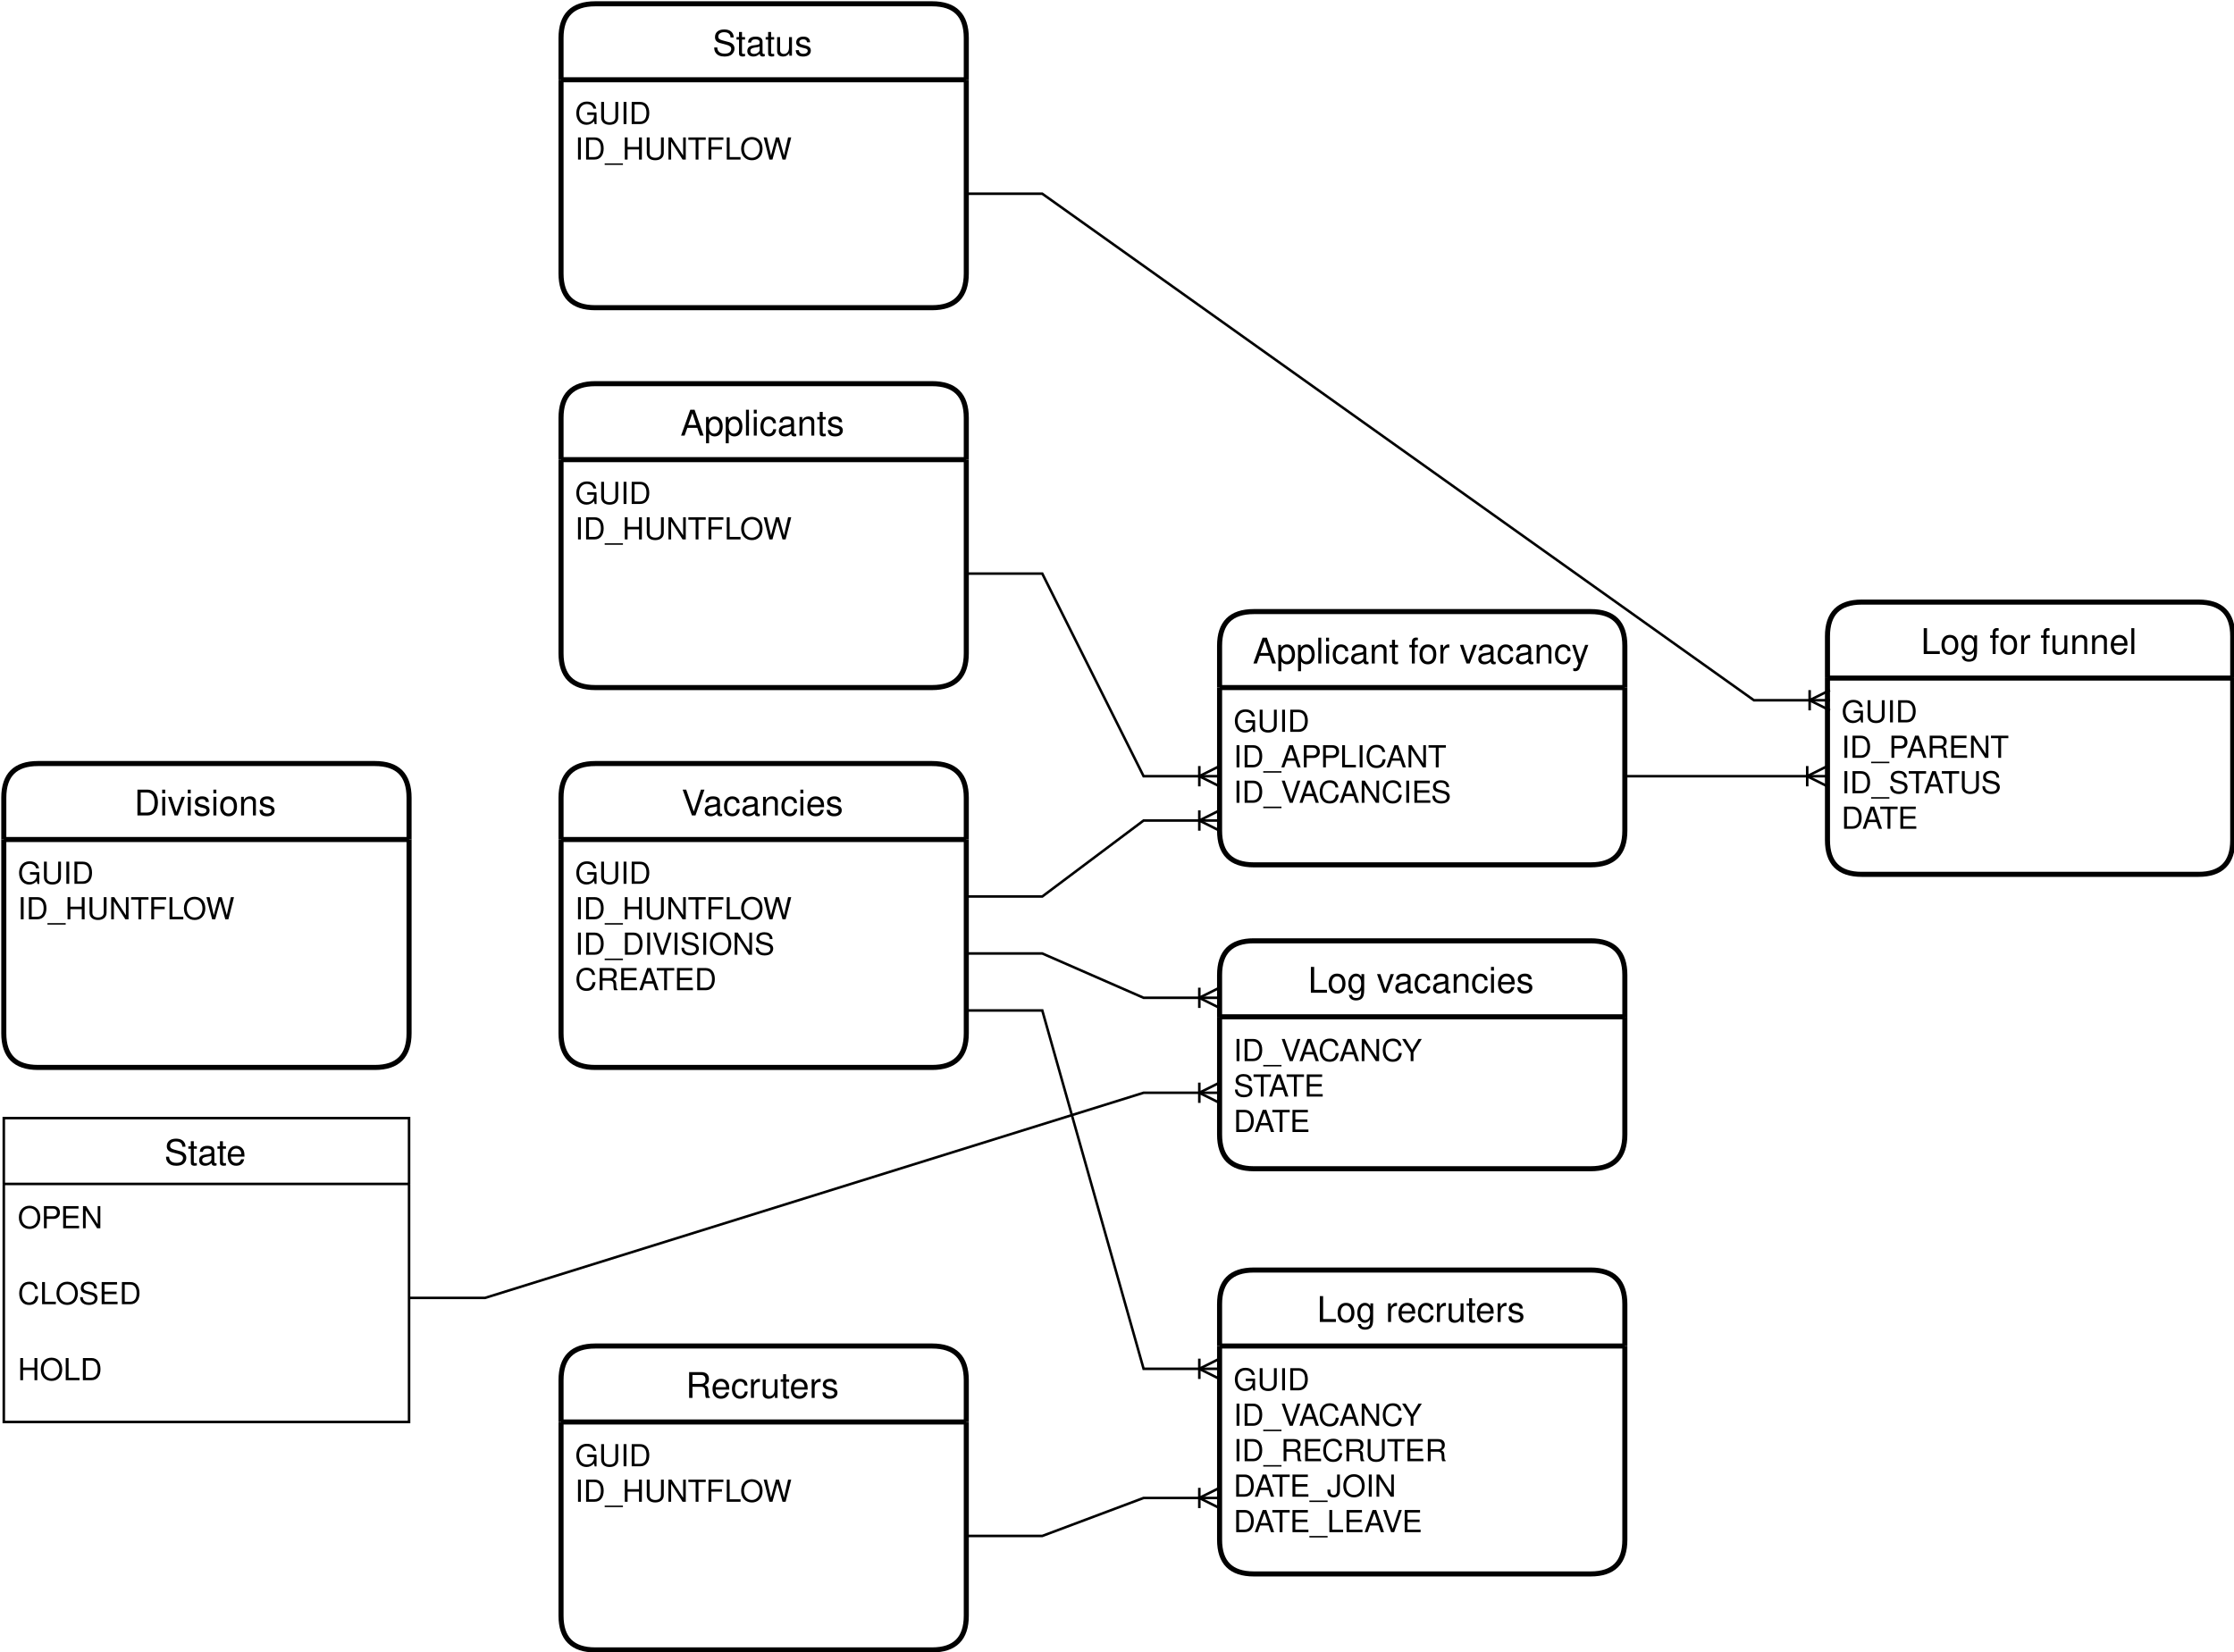
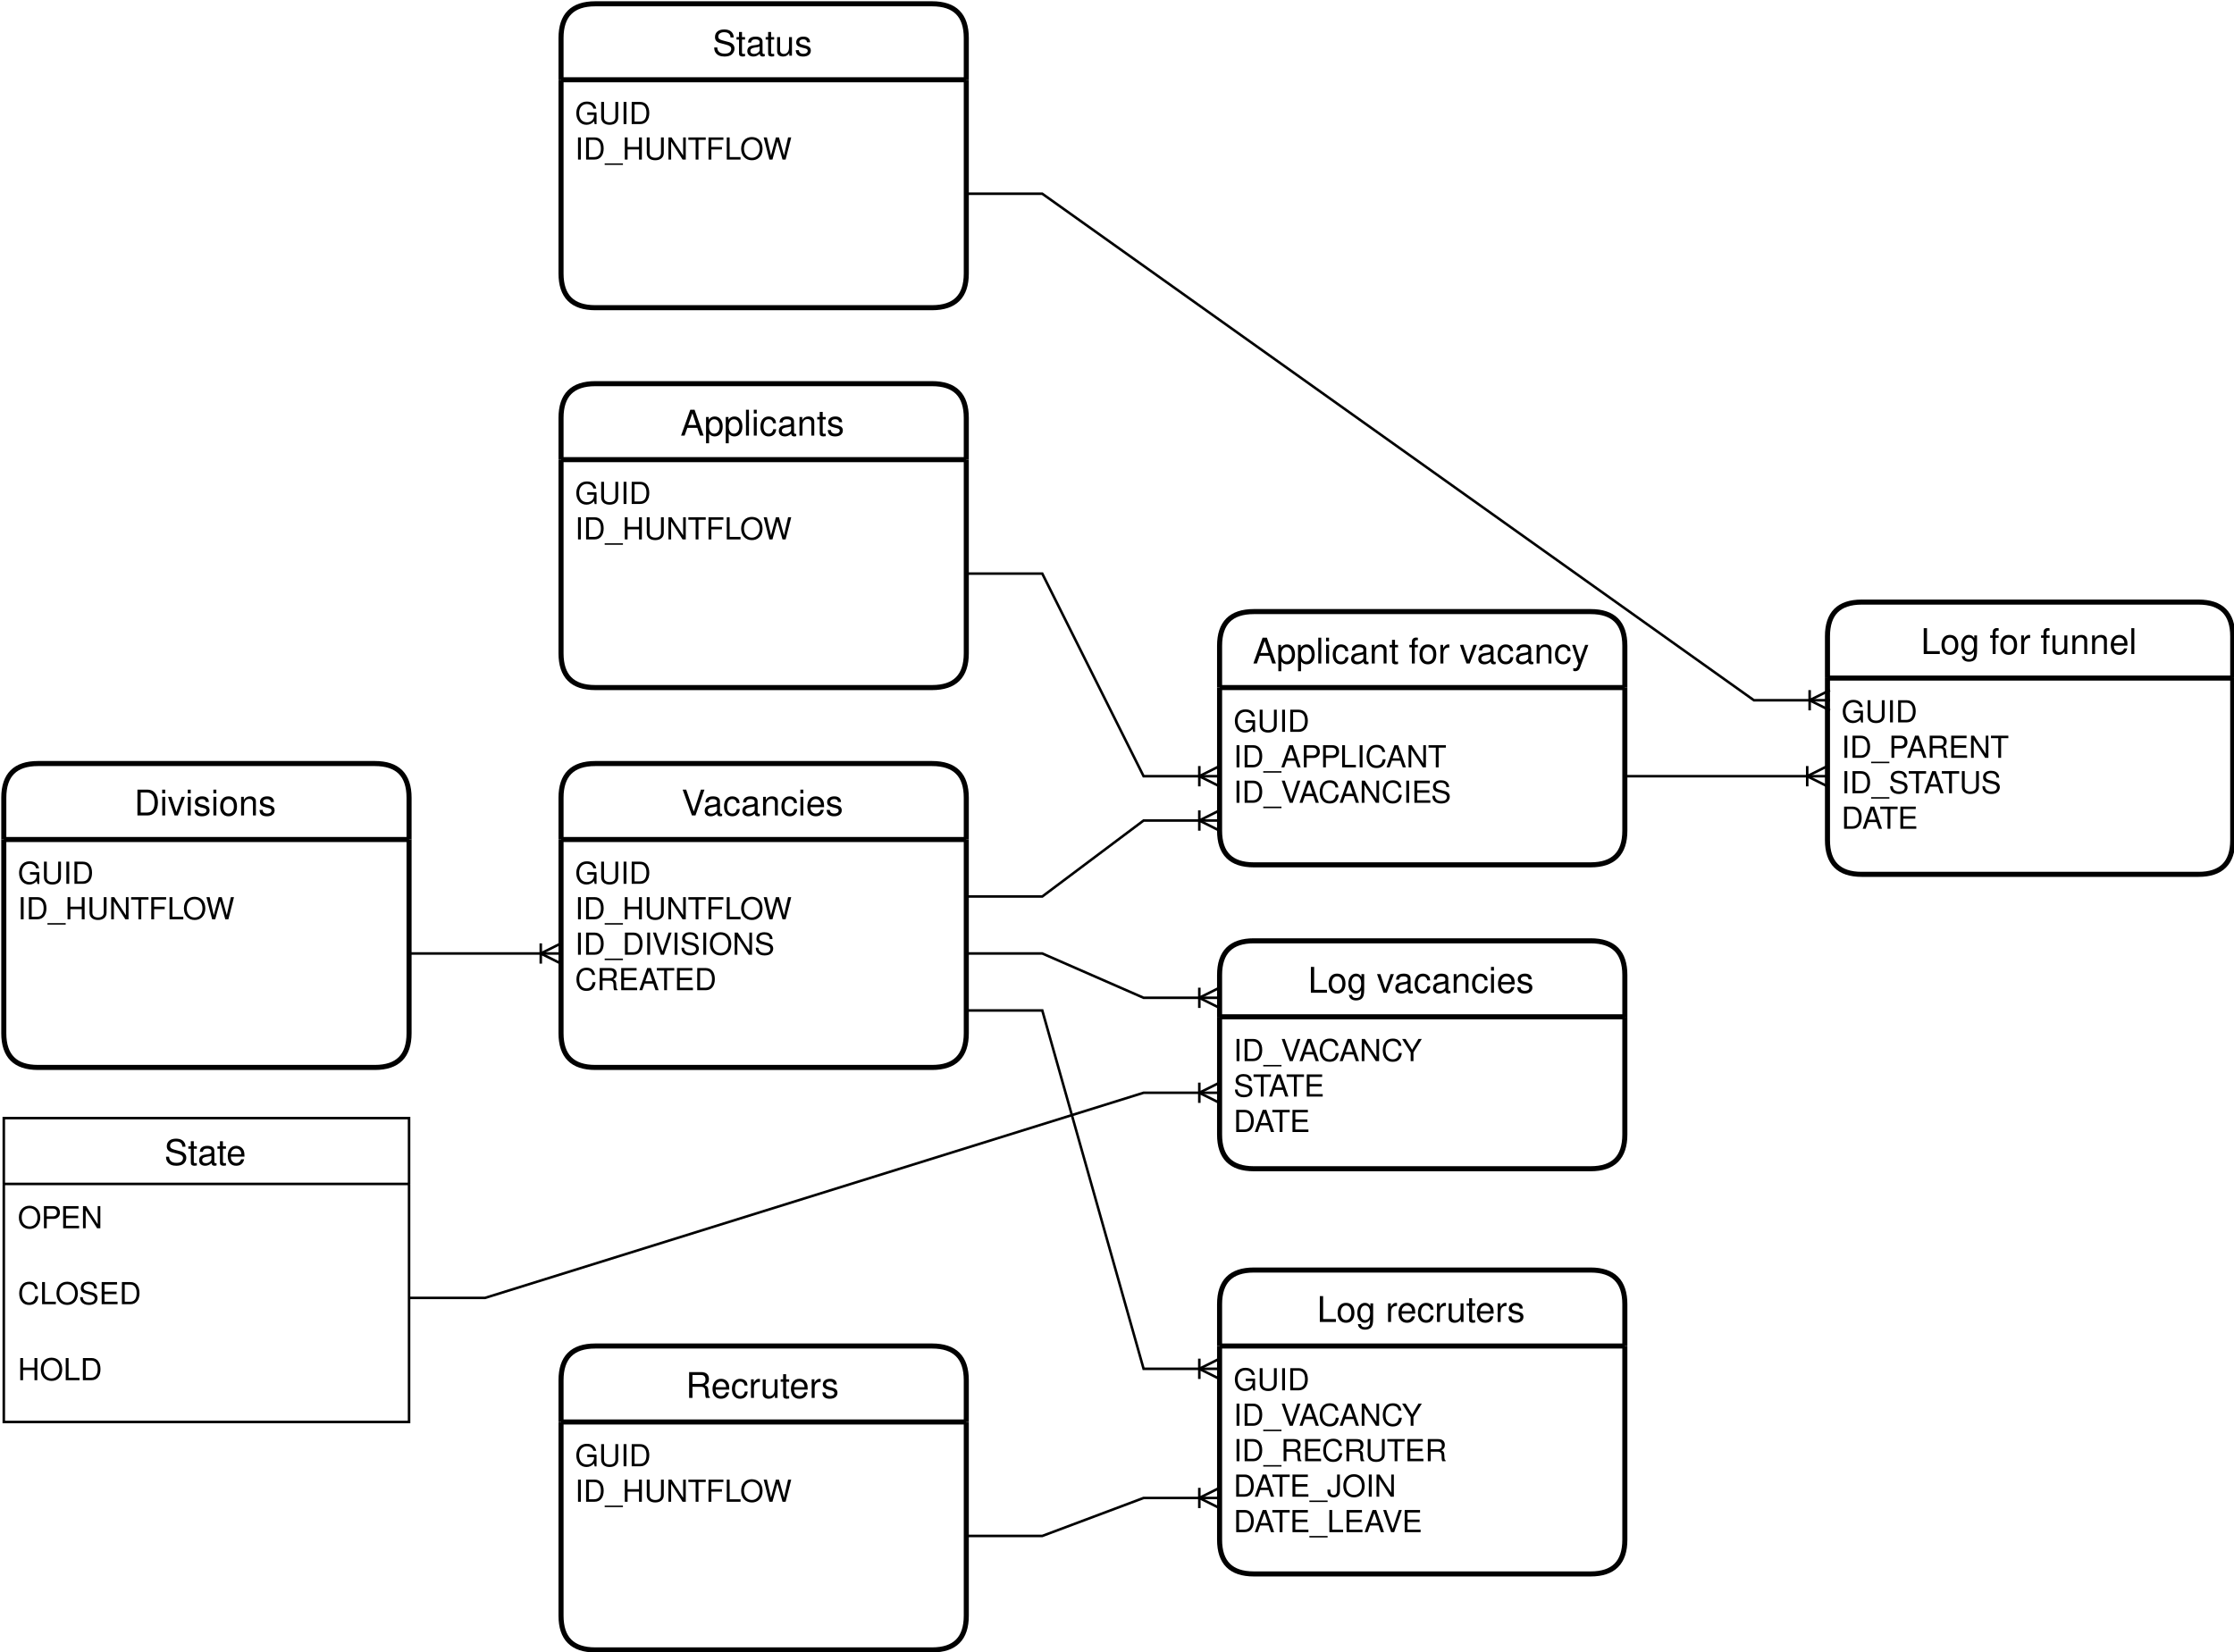
- <svg xmlns="http://www.w3.org/2000/svg" version="1.1" width="882px" height="652px" viewBox="-0.5 -0.5 882 652" content="&lt;mxfile host=&quot;app.diagrams.net&quot; modified=&quot;2022-01-03T16:14:36.663Z&quot; agent=&quot;5.0 (Windows NT 10.0; Win64; x64) AppleWebKit/537.36 (KHTML, like Gecko) Chrome/96.0.466.110 Safari/537.36&quot; etag=&quot;jH96i20oCfQqopYWeOWY&quot; version=&quot;16.1.2&quot; type=&quot;github&quot;&gt;&lt;diagram id=&quot;R2lEEEUBdFMjLlhIrx00&quot; name=&quot;Page-1&quot;&gt;7Vtdc9o6EP01PDbjb5JHYpyGe0nCAEnTp46uLUATY3GFSKC/vissA5YgdQEDHZhhBrSWZGvPOVqtZCq2P5x+ZWg0eKARjiuWEU0rdr1iWdaNacGXsMxSi2l4bmrpMxJJ29LQIT9xVlFaJyTC41xFTmnMyShvDGmS4JDnbIgx+pGv1qNx/q4j1MeaoROiWLd+IxEfpNZr11ja7zHpD7I7m4a8MkRZZWkYD1BEP3ImPOV3NOHyEVuYDVGCEw5XHhB7w6ziBgPOxUhrFesOPj1R+6pPaT/GaETGVyEdgjkcQ5W7HhqSWPh5paNb2RHczg4qts8o5emv4dTHsQArgyF9prsNVxd+YKLfAg3YkDP/9ePGwqgRDiZe9P+/9hfZyzuKJ9K/tdEoJiESTki9xGeZ68cfZBjDOCr2bTggcdREMzoR9x5zFL5lpdsBZeQn+AXFcMkEA1xmXDLJNnI1OqIlmIWV0UkS4Ug2Ep6VbUwnK8tnMeadMvq2oIAl2uMx1G9lDjEWpiYa8+xRMszF1QiNB/P7iQKKST+B3yG0BnzsW+kZzDiebnS5uQASFIfpEHM2gyqywRfnWhJLqs3JiPaxpK7pSdtglbZZRSS52F90voQYfkiU/wBxS0P863MDvryKZZvCEY36j/vnx+5d8+nbilUjQ+avGPf4Ag6fxhR8V0/onCU9EseKaTxCIUn6zXmruqMALWAUHgcCxjV5A05HGZLovwX8jHLEV8oASoZxIeA2q0FHU4JnF8TupizobA26FwRKDQm+aHX/WnWrR9eqs51WwVpvvDQ6jafHzorZbwe1blA/CyXbp61kVwO2jUM2ATJflLx/JV8bR1ey90dKPgOBuqct0KqGV528kzGhyUWguwu0apxcqL2+CHSNAk5XoJaeuYJo+OQiz/3HT+v48rT+LG09A31uAvFkBKpnq0Kg+DN9qmrZWq9Ai416zevNVEwPaLpOhfOnoXGMRmOSAikaDhHrk+SWck6HmwSpzghlxM+qeXSBunoAfWoFjxraMOrdJCgtbTkoYaLgzV48nyAHJIpwsk5zlMh9XfcWPuAG37hyKy48kw9lc1mGj6jOuA+LPc4QmYOCgQcfWHBBmwR20PDnaarlFUPVLk3Dep7qN586a/YQLrAWh9U9Oqx6Nnr/1LyAuguo10VBdUoCNWPLuqOcijhnY/OLYr94dlkj7xyCF0eGmagLh2CjLFnbekqkr5FrrVaz4dceu3nzSw1sfiPo5I58zuv0J1XQzivqamn46jlQk/YX2u5NkkQc9l+kvZu0VWEb3lW2Dvq9tqtXblno6/mUru5WrR2o0u50a93nVV3Xa93gPARt7UfQJYKqn/ClkmaX46DSQnX1+NtZtp5Y6WJOY/L3vLEd+O3nbtBW9Pzjn6fGo2prBrWXM1G6sxell/fmhn6epOGCoz7OtAWjJXzWxjHihCbB8orm9AEfZgrHSVQTL9hBMWgDaF36gJJZTtPC4XhK+GvWBH5/F3aY4dJSfbpSrT6ThfRhxRN+LkIYEJ2wEBdYpcJ01MefYroh4VoF0fhsgc3m7nvPP/I6aOU9WiLtXJ03lGnDU9iRDlW2WhJE60jZTffUflJPaP3MibYY9w4vkehpQRpj3i8vD5UWYzzn2FOOo2cLa2OKWB4G57g6dPZzgKKqeX876vqGzvFiRgIjel0tpFGj6mblZdyYl0oIHF7RuLFhLXCwuGErpzM36o5A0cABEUh5kUntqeTQ4epzyMlR8IAMzLYBfktBZ0PieTAKOlWFOOqmY2EK2kpPVbWnsimob3scj4JbrJyXtL0yDC9PXdO0f0PeeamFGQE3irXK3hltFZ1Uj74Y9/I8dNxtGW0qPdlqT2UzWt/z+asYvU/6FWXfhqXaodh3o8yB6qK9KPdMpSNP7ahs6unbTn8V9TatAawDLgKcomuAI3NWnea23r5QZ95D71+4+tsKJ0ZaazvWHjJ5KsraU5tptyWtNtMemrQnv+FbPViUP3Y+bikpjGmob1YVT8gtNa+62ROtoLj8K3haffkHfjv4BQ==&lt;/diagram&gt;&lt;/mxfile&gt;" resource="https://app.diagrams.net/#HRikanda%2Ffor_admitad%2Fmain%2Fer.drawio.svg">
+ <svg xmlns="http://www.w3.org/2000/svg" version="1.1" width="882px" height="652px" viewBox="-0.5 -0.5 882 652" content="&lt;mxfile host=&quot;app.diagrams.net&quot; modified=&quot;2022-01-03T16:16:29.036Z&quot; agent=&quot;5.0 (Windows NT 10.0; Win64; x64) AppleWebKit/537.36 (KHTML, like Gecko) Chrome/96.0.466.110 Safari/537.36&quot; etag=&quot;iT_3bKZBmhNHBmfd6hHC&quot; version=&quot;16.1.2&quot; type=&quot;github&quot;&gt;&lt;diagram id=&quot;R2lEEEUBdFMjLlhIrx00&quot; name=&quot;Page-1&quot;&gt;7Vxdb+I4FP01PA7KN/BIQzpllxYEtNN5GnkTA1ZDzBpTYH792MQBYkObAiGMQEIC39hOfM85vr52RMl0x4vvBExGjziAYcnQgkXJbJQMw6jpBvvilmVs0TXHji1DggJh2xh66DdMKgrrDAVwmqpIMQ4pmqSNPo4i6NOUDRCC5+lqAxym7zoBQ6gYej4IVesPFNBRbK3a2sb+ANFwlNxZ18SVMUgqC8N0BAI8T5nggt7jiIpH7EAyBhGMKLvyCMgbJCXbG1HKR1ovGffsM+C1y0OMhyEEEzQt+3jMzP6UVbkfgDEKuZ+3OroTHbHbmV7JdAnGNP41Xrgw5GAlMMTPdL/n6toPhPeboQEZU+K+zmsGBE1/NHOC//81v4le3kE4E/6tTyYh8gF3QuwlukxcP52jccjGUTLv/BEKgxZY4hm/95QC/y0p3Y0wQb+ZX0DILunMwC4TKphkaqkaPd6SmbmV4FkUwEA04p4VbXQrKYtn0VadEvy2poDB28Mpq99JHKKtTS0wpcmjJJjzqwGYjlb34wUQomHEfvusNcPHvBOegYTCxV6X62sgmeIgHkNKlqyKaPDNqgpiCbVZCdHmG+rqjrCNtmmbVASCi8N15xuI2Q+B8hcQNxTEvz832ZdTMkydO6LZ+PXw/NS/b7V/bFkVMiT+CuGAruFwcYiZ7xoRXrFkgMJQMk0nwEfRsLVq1bAkoDmM3OOMgGFd3IDiSYIk+G8NP8EU0K0yAyXBOBNw+9WgoinAMzNiV8sLOlOB7gUwpfoI3rR6eq3alcK1ah2mVWZtNF+avWb7qbdldrteve81rkLJ5mUr2VaA7UKfzBiZb0o+vZKrWuFKdr6k5CsQqH3ZAq0oeDXQO5oiHN0EerxAK9rFhdrqTaA7FHC5AjXUzJWJhs5u8jx9/DSKl6fxtbT1CvS5D8SLEaiarXKBwo/0KavlYL0yWuzVa1pvumR6BItdKlw9DQ5DMJmiGEjecAzIEEV3mFI83idIeUbII35W9MIFaqsBtN3xnhS02aiPk6CwdMWguAkzbw7C1QQ5QkEAo12aw0js69p37MPc4Gplu2SzZ3JZWd+U2YdXJ9Rliz1KAFqBAhkP5pBzQZkEjtDwx2mq4WRD1cxNw2qe6rbavR17CDdYs8NqFw6rmo0+tFs3UI8BtZoVVCsnUBO27DrKKfFzNrK6yPeLl7c18tEheH1kmIg6cwjW8pK1qaZE6hq53um0mm79qZ82v9SZzW16vdSRz3Wd/sQKOnpFXckNXzUHauHhWtuDWRTxw/6btI+TtixszSkn66DPtV0p23mhr+ZTqro79a4nS7vXr/eft3XdqPe96xC0cRpB5wiqesIXS5rcjoNyC9WV4rezTDWxUsUcx+SfaWPXc7vPfa8r6fnXP+3mk2xrefWXK1G6dRKl5/fmhnqepOACgyFMtMVGi+iyC0NAEY68zRXF6SM6ThQOo6DOX7BjRa/LQOvjRxAtU5rmDocLRF+TJuz3T25nM1xcaiy2qjWWohA/LH/Cj0XIBoRnxIcZVqlsOhrCDzHdk3Btg6h9tMAmK/e9px95F7TiHh2edm7PG9K04UjsiIcqWm0IonQk7aY7cj+xJ5R+VkRbj/uIl0jUtCCOMe+3l4dyizGOVfSUY6nZws6YwpeH3jWuDq3THKDIaj7djrq6oVNczIjYiF63C3HUqNhJeRM3VqUcAoeTNW7sWQucLW6Y0ulMTd4RyBo4WASSXmSSe8o5dNjqHHJxFDwjA5NtgE8paO1JPM9GQasiEUfedMxMQVPqqSL3lDcF1W2P4ih4wMp5Q9uypjlp6uq6+Ql5V6UOJIi5ka9VTs5oI+ukWvhi3Enz0LIPZbQu9WTKPeXNaHXP569i9Cnpl5V9e5Zq52JfTZoD5UV7Vu7pUkeO3FHe1FO3nf4q6u1bAxhnXARYWdcABXNWnuYO3r6QZ95z71/Y6tsKF0Za4zDWnjN5ysraS5tpDyWtMtOem7QXv+FbOVuULzofN6QURtfkN6uyJ+SGnFfVzkur2qXT6rCp8IwzYTVr/C6YtY5EtVr1UNLaMmnlng4mLStu/r8grr751wnT+wM=&lt;/diagram&gt;&lt;/mxfile&gt;" resource="https://app.diagrams.net/#HRikanda%2Ffor_admitad%2Fmain%2Fer.drawio.svg">
  <defs>
    <clipPath id="mx-clip-5-472-152-30-0">
      <rect x="5" y="472" width="152" height="30" />
    </clipPath>
    <clipPath id="mx-clip-5-502-152-30-0">
      <rect x="5" y="502" width="152" height="30" />
    </clipPath>
    <clipPath id="mx-clip-5-532-152-34-0">
      <rect x="5" y="532" width="152" height="34" />
    </clipPath>
  </defs>
  <g>
    <path d="M 381 181 L 381 164.5 Q 381 151 367.5 151 L 234.5 151 Q 221 151 221 164.5 L 221 181" fill="rgb(255, 255, 255)" stroke="rgb(0, 0, 0)" stroke-width="2" stroke-miterlimit="10" pointer-events="all" />
    <path d="M 221 181 L 221 257.5 Q 221 271 234.5 271 L 367.5 271 Q 381 271 381 257.5 L 381 181" fill="none" stroke="rgb(0, 0, 0)" stroke-width="2" stroke-miterlimit="10" pointer-events="none" />
    <path d="M 221 181 L 381 181" fill="none" stroke="rgb(0, 0, 0)" stroke-width="2" stroke-miterlimit="10" pointer-events="none" />
    <g fill="rgb(0, 0, 0)" font-family="Helvetica" pointer-events="none" text-anchor="middle" font-size="14px">
      <text x="300.5" y="171.5">Applicants</text>
    </g>
    <g fill="rgb(0, 0, 0)" font-family="Helvetica" pointer-events="none" font-size="12px">
      <text x="226.5" y="198.5">GUID</text>
      <text x="226.5" y="212.5">ID_HUNTFLOW</text>
    </g>
    <path d="M 381 331 L 381 314.5 Q 381 301 367.5 301 L 234.5 301 Q 221 301 221 314.5 L 221 331" fill="rgb(255, 255, 255)" stroke="rgb(0, 0, 0)" stroke-width="2" stroke-miterlimit="10" pointer-events="none" />
    <path d="M 221 331 L 221 407.5 Q 221 421 234.5 421 L 367.5 421 Q 381 421 381 407.5 L 381 331" fill="none" stroke="rgb(0, 0, 0)" stroke-width="2" stroke-miterlimit="10" pointer-events="none" />
    <path d="M 221 331 L 381 331" fill="none" stroke="rgb(0, 0, 0)" stroke-width="2" stroke-miterlimit="10" pointer-events="none" />
    <g fill="rgb(0, 0, 0)" font-family="Helvetica" pointer-events="none" text-anchor="middle" font-size="14px">
      <text x="300.5" y="321.5">Vacancies</text>
    </g>
    <g fill="rgb(0, 0, 0)" font-family="Helvetica" pointer-events="none" font-size="12px">
      <text x="226.5" y="348.5">GUID</text>
      <text x="226.5" y="362.5">ID_HUNTFLOW</text>
      <text x="226.5" y="376.5">ID_DIVISIONS</text>
      <text x="226.5" y="390.5">CREATED</text>
    </g>
    <path d="M 381 561 L 381 544.5 Q 381 531 367.5 531 L 234.5 531 Q 221 531 221 544.5 L 221 561" fill="rgb(255, 255, 255)" stroke="rgb(0, 0, 0)" stroke-width="2" stroke-miterlimit="10" pointer-events="none" />
    <path d="M 221 561 L 221 637.5 Q 221 651 234.5 651 L 367.5 651 Q 381 651 381 637.5 L 381 561" fill="none" stroke="rgb(0, 0, 0)" stroke-width="2" stroke-miterlimit="10" pointer-events="none" />
    <path d="M 221 561 L 381 561" fill="none" stroke="rgb(0, 0, 0)" stroke-width="2" stroke-miterlimit="10" pointer-events="none" />
    <g fill="rgb(0, 0, 0)" font-family="Helvetica" pointer-events="none" text-anchor="middle" font-size="14px">
      <text x="300.5" y="551.5">Recruters</text>
    </g>
    <g fill="rgb(0, 0, 0)" font-family="Helvetica" pointer-events="none" font-size="12px">
      <text x="226.5" y="578.5">GUID</text>
      <text x="226.5" y="592.5">ID_HUNTFLOW</text>
    </g>
    <path d="M 161 331 L 161 314.5 Q 161 301 147.5 301 L 14.5 301 Q 1 301 1 314.5 L 1 331" fill="rgb(255, 255, 255)" stroke="rgb(0, 0, 0)" stroke-width="2" stroke-miterlimit="10" pointer-events="none" />
    <path d="M 1 331 L 1 407.5 Q 1 421 14.5 421 L 147.5 421 Q 161 421 161 407.5 L 161 331" fill="none" stroke="rgb(0, 0, 0)" stroke-width="2" stroke-miterlimit="10" pointer-events="none" />
    <path d="M 1 331 L 161 331" fill="none" stroke="rgb(0, 0, 0)" stroke-width="2" stroke-miterlimit="10" pointer-events="none" />
    <g fill="rgb(0, 0, 0)" font-family="Helvetica" pointer-events="none" text-anchor="middle" font-size="14px">
      <text x="80.5" y="321.5">Divisions</text>
    </g>
    <g fill="rgb(0, 0, 0)" font-family="Helvetica" pointer-events="none" font-size="12px">
      <text x="6.5" y="348.5">GUID</text>
      <text x="6.5" y="362.5">ID_HUNTFLOW</text>
    </g>
    <path d="M 381 31 L 381 14.5 Q 381 1 367.5 1 L 234.5 1 Q 221 1 221 14.5 L 221 31" fill="rgb(255, 255, 255)" stroke="rgb(0, 0, 0)" stroke-width="2" stroke-miterlimit="10" pointer-events="none" />
    <path d="M 221 31 L 221 107.5 Q 221 121 234.5 121 L 367.5 121 Q 381 121 381 107.5 L 381 31" fill="none" stroke="rgb(0, 0, 0)" stroke-width="2" stroke-miterlimit="10" pointer-events="none" />
    <path d="M 221 31 L 381 31" fill="none" stroke="rgb(0, 0, 0)" stroke-width="2" stroke-miterlimit="10" pointer-events="none" />
    <g fill="rgb(0, 0, 0)" font-family="Helvetica" pointer-events="none" text-anchor="middle" font-size="14px">
      <text x="300.5" y="21.5">Status</text>
    </g>
    <g fill="rgb(0, 0, 0)" font-family="Helvetica" pointer-events="none" font-size="12px">
      <text x="226.5" y="48.5">GUID</text>
      <text x="226.5" y="62.5">ID_HUNTFLOW</text>
    </g>
    <path d="M 1 467 L 1 441 L 161 441 L 161 467" fill="rgb(255, 255, 255)" stroke="rgb(0, 0, 0)" stroke-miterlimit="10" pointer-events="none" />
    <path d="M 1 467 L 1 561 L 161 561 L 161 467" fill="none" stroke="rgb(0, 0, 0)" stroke-miterlimit="10" pointer-events="none" />
    <path d="M 1 467 L 161 467" fill="none" stroke="rgb(0, 0, 0)" stroke-miterlimit="10" pointer-events="none" />
    <g fill="rgb(0, 0, 0)" font-family="Helvetica" pointer-events="none" text-anchor="middle" font-size="14px">
      <text x="80.5" y="459.5">State</text>
    </g>
    <g fill="rgb(0, 0, 0)" font-family="Helvetica" pointer-events="none" clip-path="url(#mx-clip-5-472-152-30-0)" font-size="12px">
      <text x="6.5" y="484.5">OPEN</text>
    </g>
    <g fill="rgb(0, 0, 0)" font-family="Helvetica" pointer-events="none" clip-path="url(#mx-clip-5-502-152-30-0)" font-size="12px">
      <text x="6.5" y="514.5">CLOSED</text>
    </g>
    <g fill="rgb(0, 0, 0)" font-family="Helvetica" pointer-events="none" clip-path="url(#mx-clip-5-532-152-34-0)" font-size="12px">
      <text x="6.5" y="544.5">HOLD</text>
    </g>
    <path d="M 641 271 L 641 254.5 Q 641 241 627.5 241 L 494.5 241 Q 481 241 481 254.5 L 481 271" fill="rgb(255, 255, 255)" stroke="rgb(0, 0, 0)" stroke-width="2" stroke-miterlimit="10" pointer-events="none" />
    <path d="M 481 271 L 481 327.5 Q 481 341 494.5 341 L 627.5 341 Q 641 341 641 327.5 L 641 271" fill="none" stroke="rgb(0, 0, 0)" stroke-width="2" stroke-miterlimit="10" pointer-events="none" />
    <path d="M 481 271 L 641 271" fill="none" stroke="rgb(0, 0, 0)" stroke-width="2" stroke-miterlimit="10" pointer-events="none" />
    <g fill="rgb(0, 0, 0)" font-family="Helvetica" pointer-events="none" text-anchor="middle" font-size="14px">
      <text x="560.5" y="261.5">Applicant for vacancy</text>
    </g>
    <g fill="rgb(0, 0, 0)" font-family="Helvetica" pointer-events="none" font-size="12px">
      <text x="486.5" y="288.5">GUID</text>
      <text x="486.5" y="302.5">ID_APPLICANT</text>
      <text x="486.5" y="316.5">ID_VACANCIES</text>
    </g>
    <path d="M 881 267.25 L 881 250.75 Q 881 237.25 867.5 237.25 L 734.5 237.25 Q 721 237.25 721 250.75 L 721 267.25" fill="rgb(255, 255, 255)" stroke="rgb(0, 0, 0)" stroke-width="2" stroke-miterlimit="10" pointer-events="none" />
    <path d="M 721 267.25 L 721 331.25 Q 721 344.75 734.5 344.75 L 867.5 344.75 Q 881 344.75 881 331.25 L 881 267.25" fill="none" stroke="rgb(0, 0, 0)" stroke-width="2" stroke-miterlimit="10" pointer-events="none" />
    <path d="M 721 267.25 L 881 267.25" fill="none" stroke="rgb(0, 0, 0)" stroke-width="2" stroke-miterlimit="10" pointer-events="none" />
    <g fill="rgb(0, 0, 0)" font-family="Helvetica" pointer-events="none" text-anchor="middle" font-size="14px">
      <text x="800.5" y="257.75">Log for funnel</text>
    </g>
    <g fill="rgb(0, 0, 0)" font-family="Helvetica" pointer-events="none" font-size="12px">
      <text x="726.5" y="284.75">GUID</text>
      <text x="726.5" y="298.75">ID_PARENT</text>
      <text x="726.5" y="312.75">ID_STATUS</text>
      <text x="726.5" y="326.75">DATE</text>
    </g>
    <path d="M 641 531 L 641 514.5 Q 641 501 627.5 501 L 494.5 501 Q 481 501 481 514.5 L 481 531" fill="rgb(255, 255, 255)" stroke="rgb(0, 0, 0)" stroke-width="2" stroke-miterlimit="10" pointer-events="none" />
    <path d="M 481 531 L 481 607.5 Q 481 621 494.5 621 L 627.5 621 Q 641 621 641 607.5 L 641 531" fill="none" stroke="rgb(0, 0, 0)" stroke-width="2" stroke-miterlimit="10" pointer-events="none" />
    <path d="M 481 531 L 641 531" fill="none" stroke="rgb(0, 0, 0)" stroke-width="2" stroke-miterlimit="10" pointer-events="none" />
    <g fill="rgb(0, 0, 0)" font-family="Helvetica" pointer-events="none" text-anchor="middle" font-size="14px">
      <text x="560.5" y="521.5">Log recruters</text>
    </g>
    <g fill="rgb(0, 0, 0)" font-family="Helvetica" pointer-events="none" font-size="12px">
      <text x="486.5" y="548.5">GUID</text>
      <text x="486.5" y="562.5">ID_VACANCY</text>
      <text x="486.5" y="576.5">ID_RECRUTER</text>
      <text x="486.5" y="590.5">DATE_JOIN</text>
      <text x="486.5" y="604.5">DATE_LEAVE</text>
    </g>
    <path d="M 641 306 L 671 306 L 691 306 L 721 306" fill="none" stroke="rgb(0, 0, 0)" stroke-miterlimit="10" pointer-events="none" />
    <path d="M 713 310 L 713 302 M 721 302 L 713 306 L 721 310" fill="none" stroke="rgb(0, 0, 0)" stroke-miterlimit="10" pointer-events="none" />
    <path d="M 641 401 L 641 384.5 Q 641 371 627.5 371 L 494.5 371 Q 481 371 481 384.5 L 481 401" fill="rgb(255, 255, 255)" stroke="rgb(0, 0, 0)" stroke-width="2" stroke-miterlimit="10" pointer-events="none" />
    <path d="M 481 401 L 481 447.5 Q 481 461 494.5 461 L 627.5 461 Q 641 461 641 447.5 L 641 401" fill="none" stroke="rgb(0, 0, 0)" stroke-width="2" stroke-miterlimit="10" pointer-events="none" />
    <path d="M 481 401 L 641 401" fill="none" stroke="rgb(0, 0, 0)" stroke-width="2" stroke-miterlimit="10" pointer-events="none" />
    <g fill="rgb(0, 0, 0)" font-family="Helvetica" pointer-events="none" text-anchor="middle" font-size="14px">
      <text x="560.5" y="391.5">Log vacancies</text>
    </g>
    <g fill="rgb(0, 0, 0)" font-family="Helvetica" pointer-events="none" font-size="12px">
      <text x="486.5" y="418.5">ID_VACANCY</text>
      <text x="486.5" y="432.5">STATE</text>
      <text x="486.5" y="446.5">DATE</text>
    </g>
    <path d="M 381 606 L 411 606 L 451 591 L 481 591" fill="none" stroke="rgb(0, 0, 0)" stroke-miterlimit="10" pointer-events="none" />
    <path d="M 473 595 L 473 587 M 481 587 L 473 591 L 481 595" fill="none" stroke="rgb(0, 0, 0)" stroke-miterlimit="10" pointer-events="none" />
    <path d="M 161 512 L 191 512 L 451 431 L 481 431" fill="none" stroke="rgb(0, 0, 0)" stroke-miterlimit="10" pointer-events="none" />
    <path d="M 473 435 L 473 427 M 481 427 L 473 431 L 481 435" fill="none" stroke="rgb(0, 0, 0)" stroke-miterlimit="10" pointer-events="none" />
    <path d="M 381 76 L 411 76 L 691.96 276.01 L 721.96 276.01" fill="none" stroke="rgb(0, 0, 0)" stroke-miterlimit="10" pointer-events="none" />
    <path d="M 713.96 280.01 L 713.96 272.01 M 721.96 272.01 L 713.96 276.01 L 721.96 280.01" fill="none" stroke="rgb(0, 0, 0)" stroke-miterlimit="10" pointer-events="none" />
    <path d="M 381 226 L 411 226 L 451 306 L 481 306" fill="none" stroke="rgb(0, 0, 0)" stroke-miterlimit="10" pointer-events="none" />
    <path d="M 473 310 L 473 302 M 481 302 L 473 306 L 481 310" fill="none" stroke="rgb(0, 0, 0)" stroke-miterlimit="10" pointer-events="none" />
    <path d="M 381 376 L 411 376 L 451 393.5 L 481 393.5" fill="none" stroke="rgb(0, 0, 0)" stroke-miterlimit="10" pointer-events="none" />
    <path d="M 473 397.5 L 473 389.5 M 481 389.5 L 473 393.5 L 481 397.5" fill="none" stroke="rgb(0, 0, 0)" stroke-miterlimit="10" pointer-events="none" />
    <path d="M 381 353.5 L 411 353.5 L 451 323.5 L 481 323.5" fill="none" stroke="rgb(0, 0, 0)" stroke-miterlimit="10" pointer-events="none" />
    <path d="M 473 327.5 L 473 319.5 M 481 319.5 L 473 323.5 L 481 327.5" fill="none" stroke="rgb(0, 0, 0)" stroke-miterlimit="10" pointer-events="none" />
    <path d="M 381 398.5 L 411 398.5 L 451 540 L 481 540" fill="none" stroke="rgb(0, 0, 0)" stroke-miterlimit="10" pointer-events="none" />
    <path d="M 473 544 L 473 536 M 481 536 L 473 540 L 481 544" fill="none" stroke="rgb(0, 0, 0)" stroke-miterlimit="10" pointer-events="none" />
+     <path d="M 161 376 L 191 376 L 221 376" fill="none" stroke="rgb(0, 0, 0)" stroke-miterlimit="10" pointer-events="none" />
+     <path d="M 213 380 L 213 372 M 221 372 L 213 376 L 221 380" fill="none" stroke="rgb(0, 0, 0)" stroke-miterlimit="10" pointer-events="none" />
  </g>
</svg>
